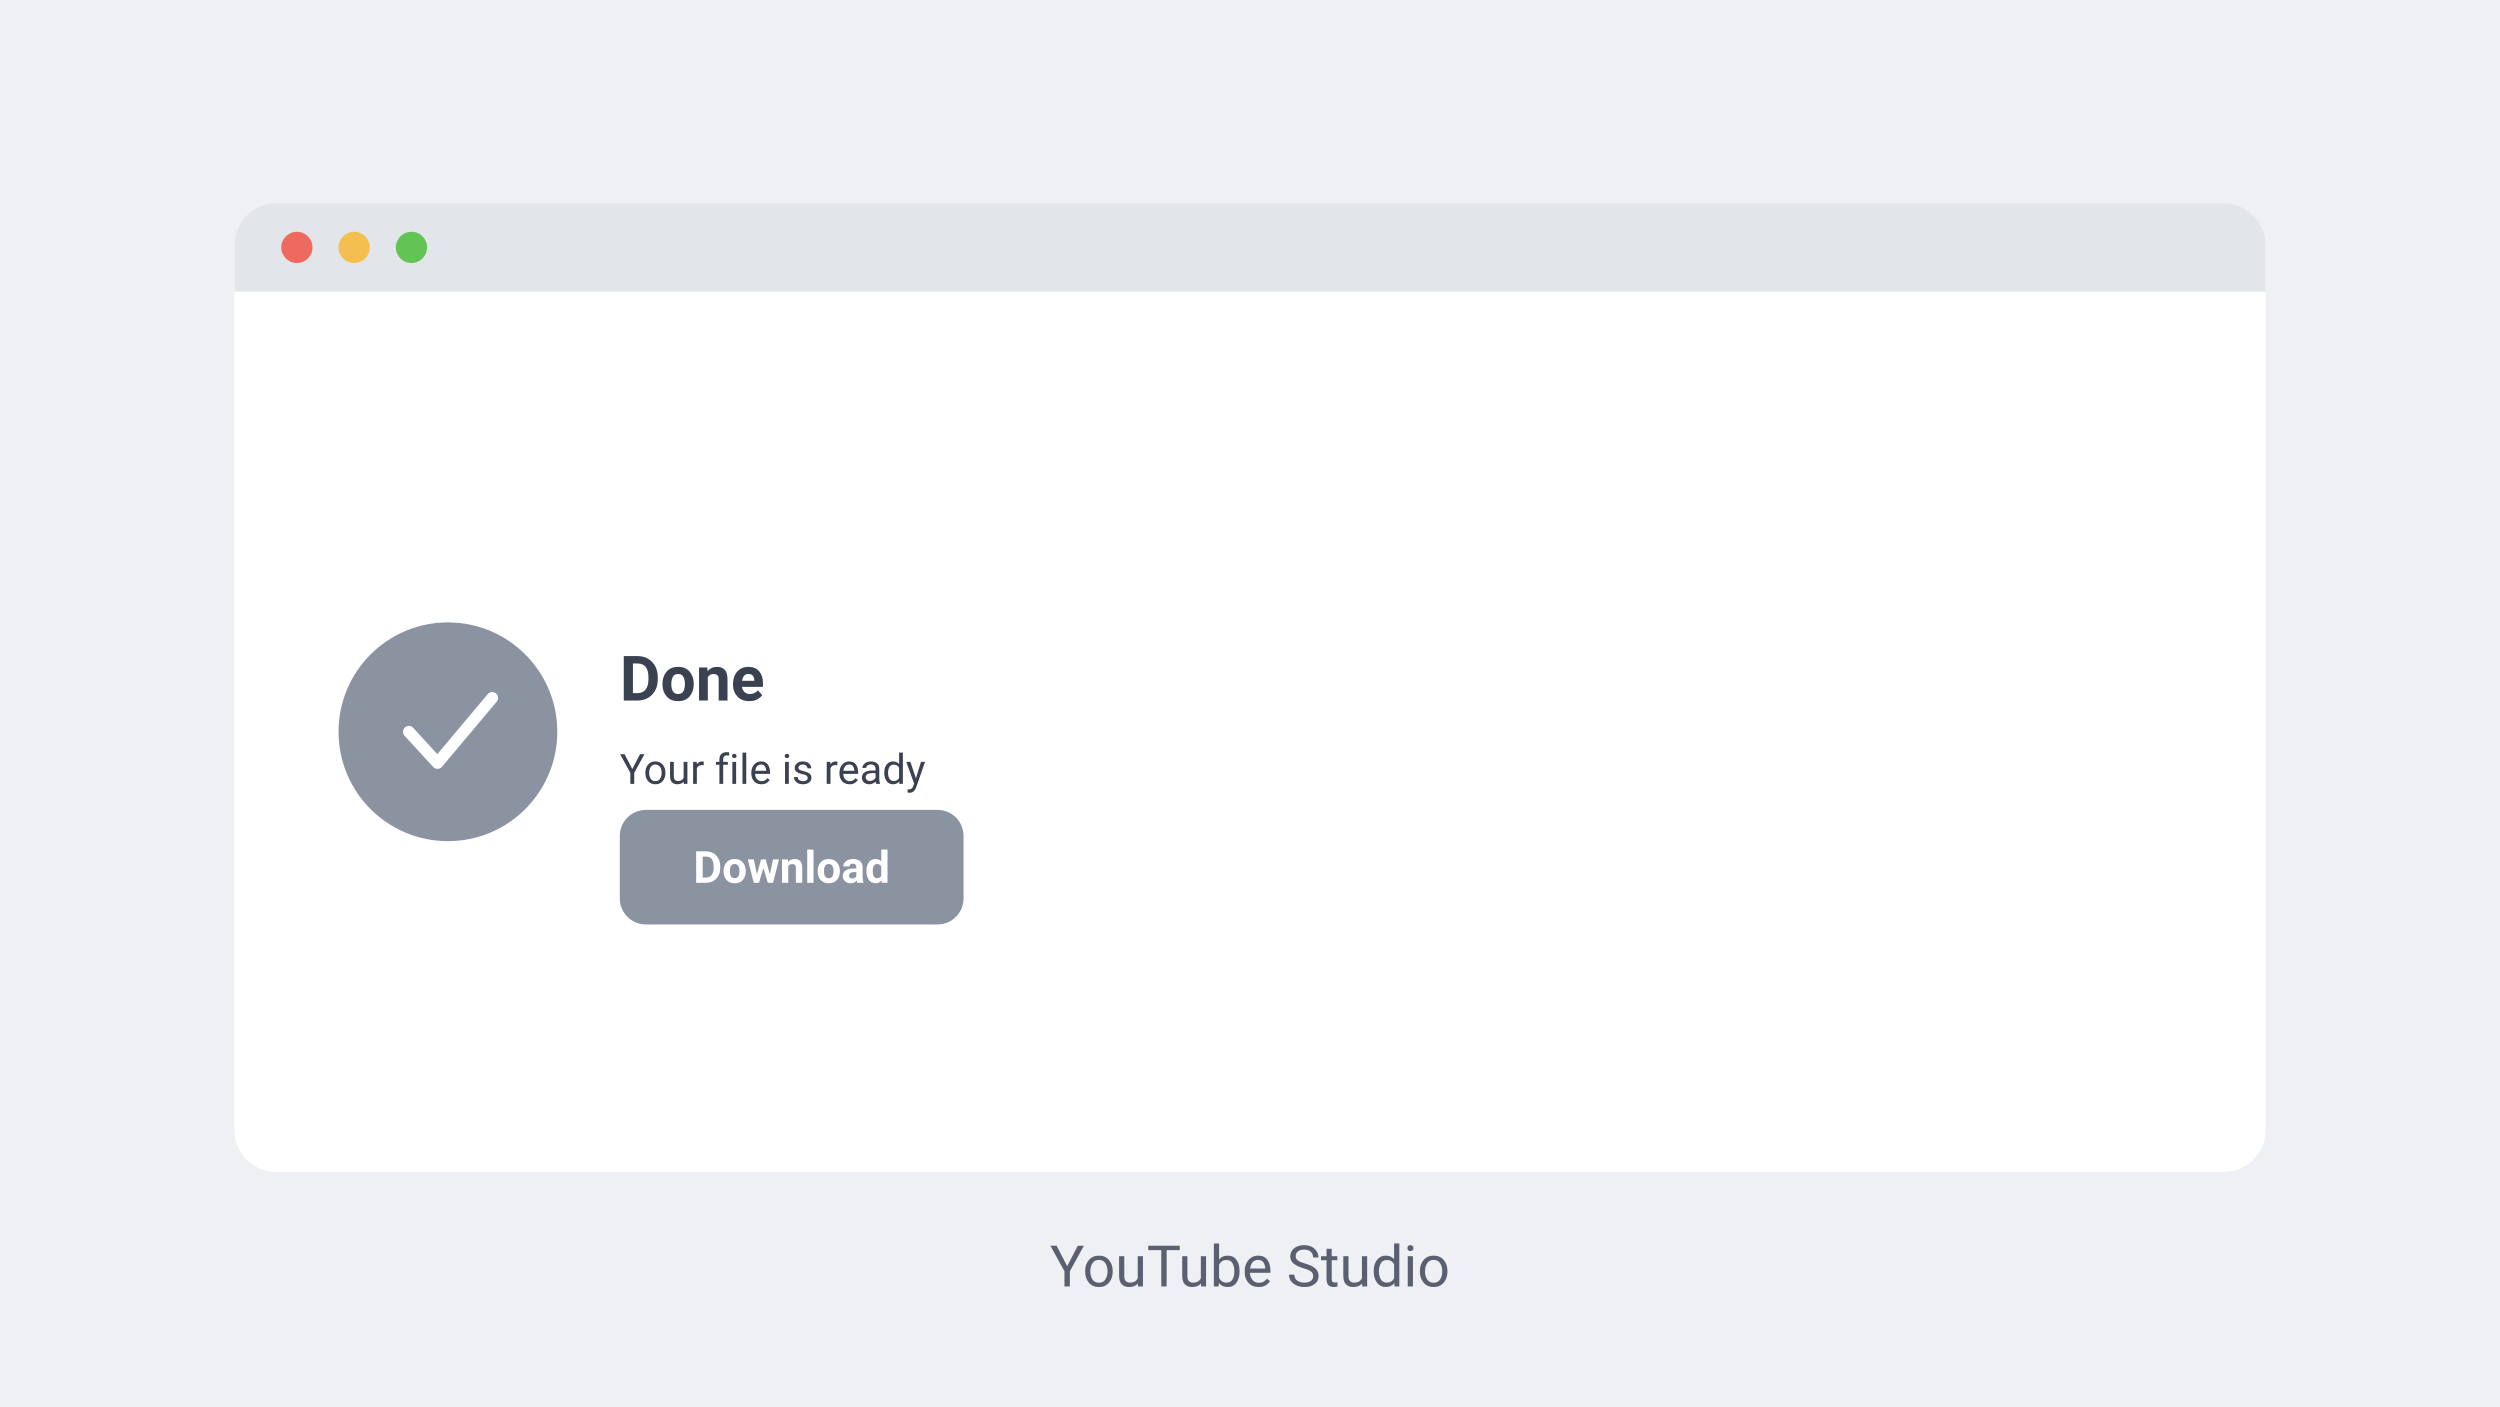
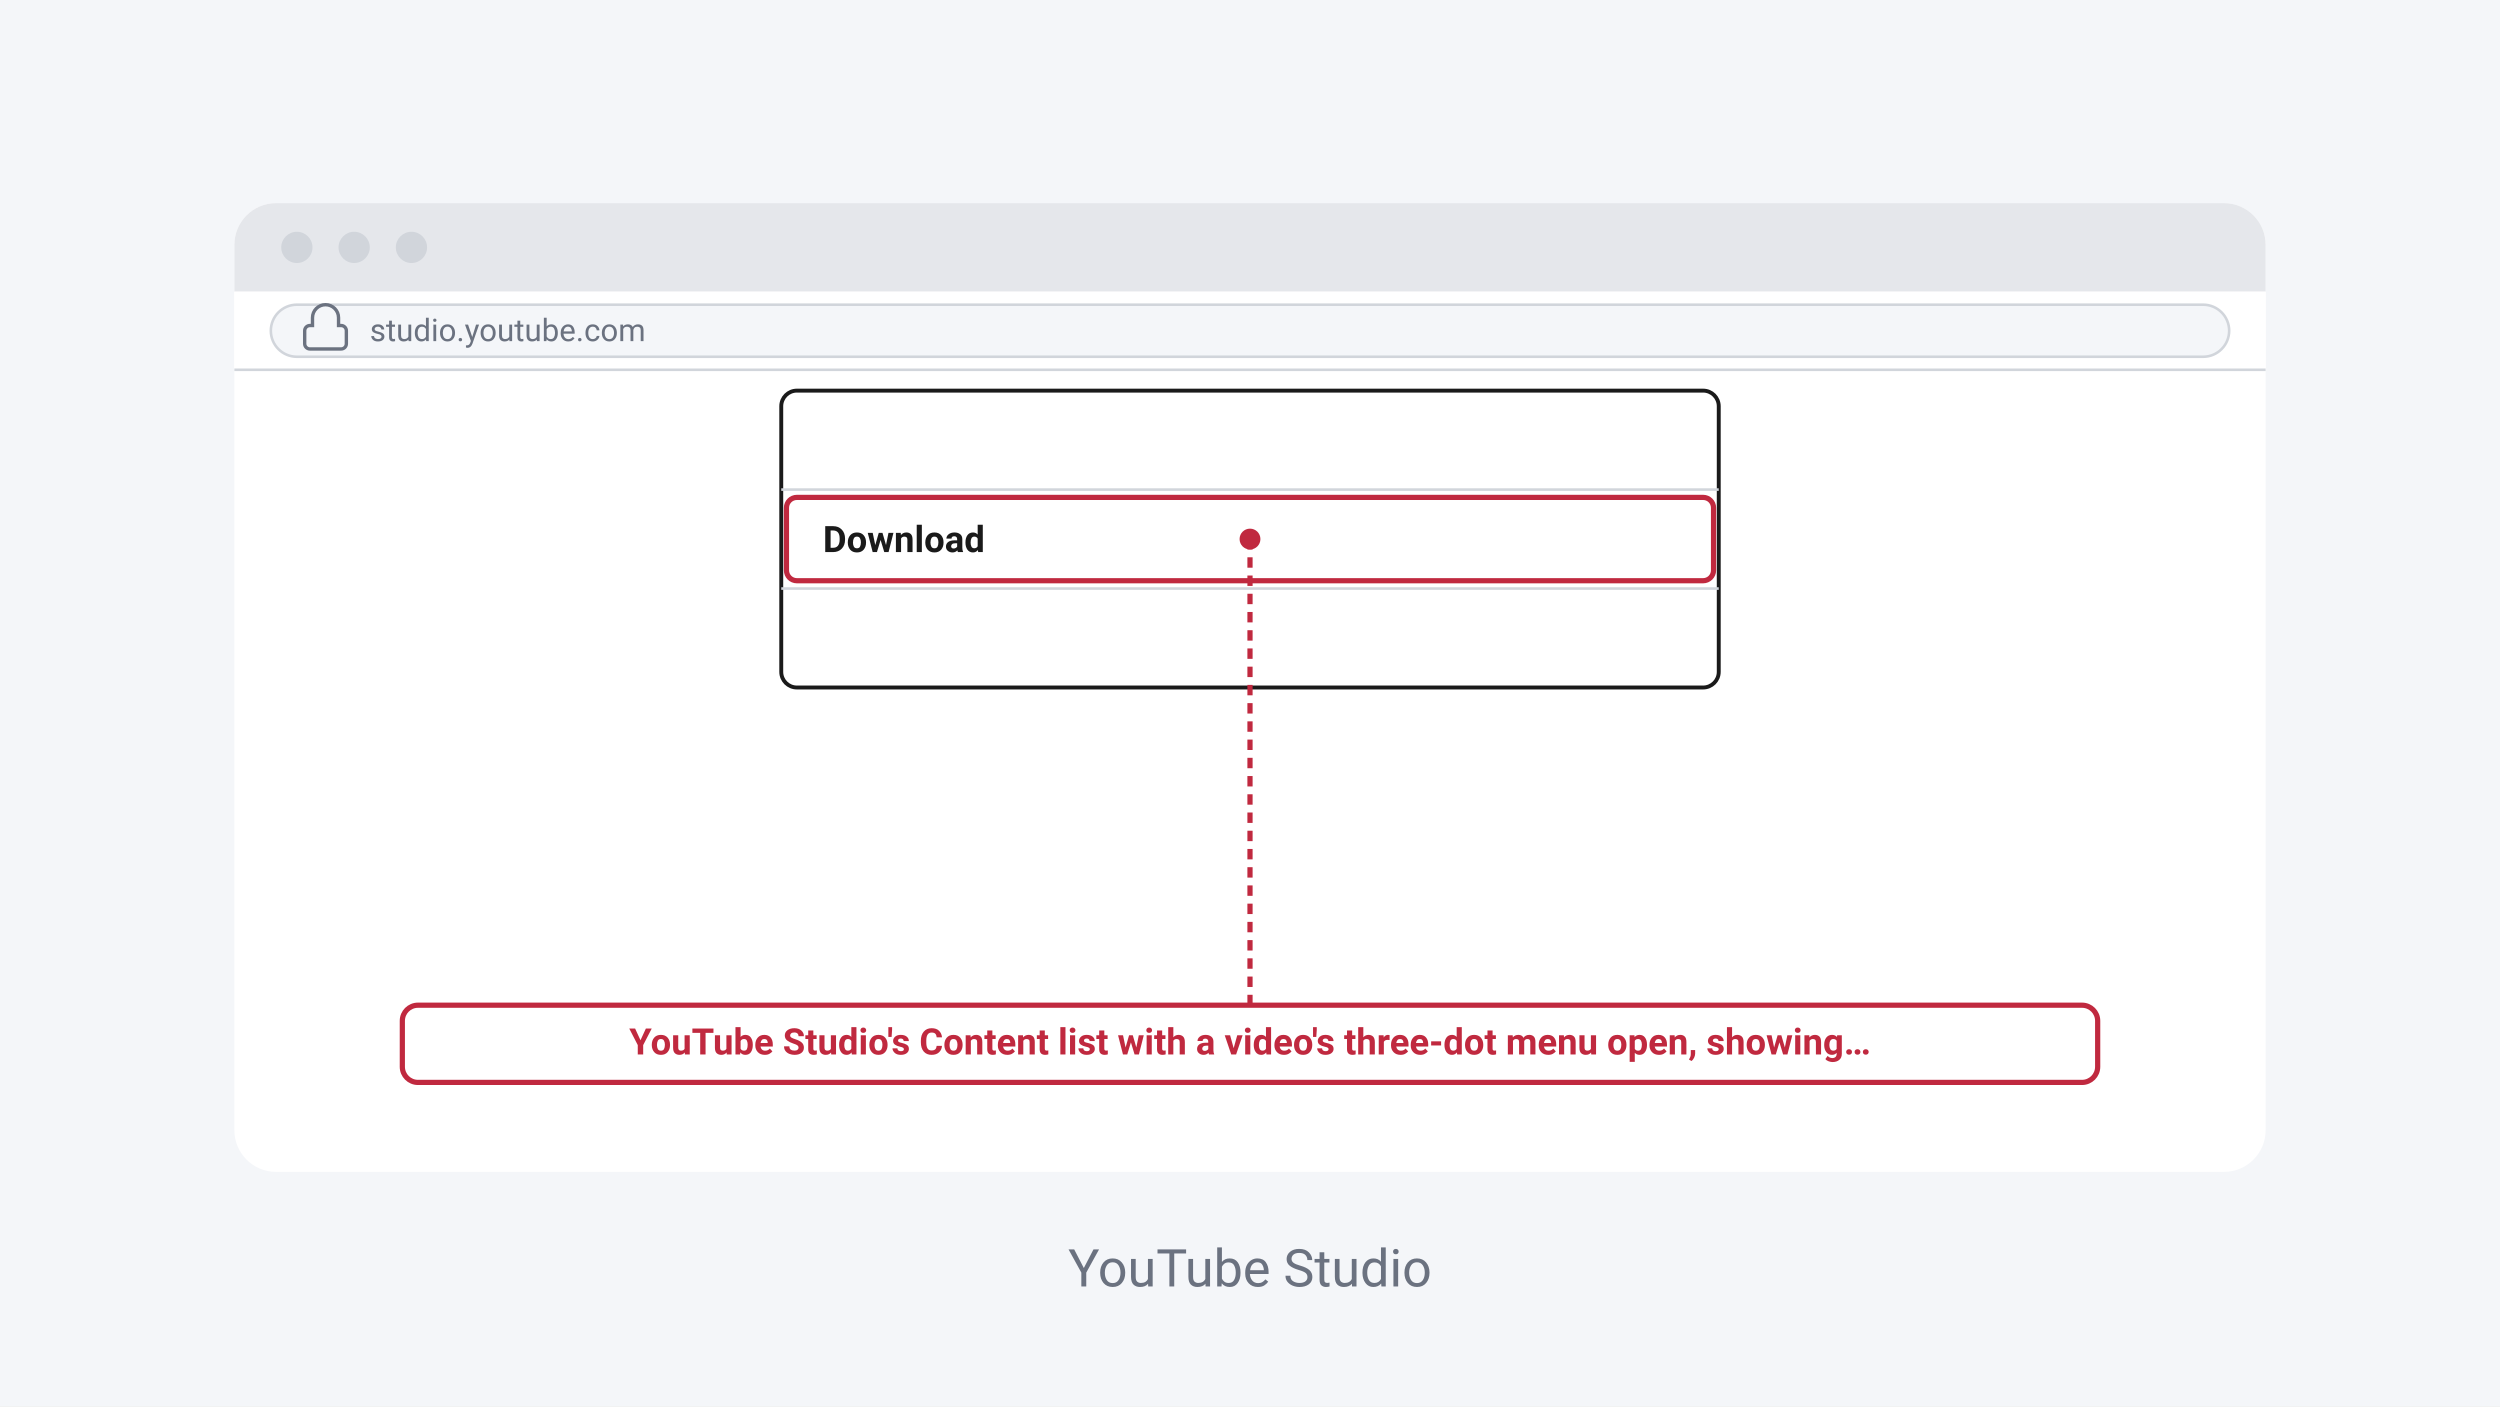
<svg xmlns="http://www.w3.org/2000/svg" width="960" height="540" viewBox="0 0 960 540">
-   <rect width="960" height="540" fill="#EEF0F3" />
+   <rect width="960" height="540" fill="#F4F6F9" />
  <rect x="90" y="78" width="780" height="372" rx="16" fill="#FFFFFF" />
-   <path d="M 90 94 A 16 16 0 0 1 106 78 L 854 78 A 16 16 0 0 1 870 94 L 870 112 L 90 112 Z" fill="#E2E5EA" />
-   <circle cx="114" cy="95" r="6" fill="#ED6A5E" />
-   <circle cx="136" cy="95" r="6" fill="#F4BF4F" />
-   <circle cx="158" cy="95" r="6" fill="#61C454" />
-   <circle cx="172" cy="281" r="42" fill="#8B93A1" />
-   <path d="M 157 281 L 168 293 L 189 268" fill="none" stroke="#FFFFFF" stroke-width="4.5" stroke-linecap="round" stroke-linejoin="round" />
-   <text x="238" y="269" font-family="system-ui, -apple-system, 'Segoe UI', Roboto, sans-serif" font-size="24" font-weight="700" fill="#3A4150">Done</text>
-   <text x="238" y="301" font-family="system-ui, -apple-system, 'Segoe UI', Roboto, sans-serif" font-size="16" font-weight="400" fill="#3A4150">Your file is ready</text>
-   <rect x="238" y="311" width="132" height="44" rx="10" fill="#8B93A1" />
-   <text x="304" y="339" text-anchor="middle" font-family="system-ui, -apple-system, 'Segoe UI', Roboto, sans-serif" font-size="17" font-weight="600" fill="#FFFFFF">Download</text>
-   <text x="480" y="494" text-anchor="middle" font-family="system-ui, -apple-system, 'Segoe UI', Roboto, sans-serif" font-size="22" fill="#5A6070">YouTube Studio</text>
+   <path d="M 90 94 A 16 16 0 0 1 106 78 L 854 78 A 16 16 0 0 1 870 94 L 870 112 L 90 112 Z" fill="#E5E7EB" />
+   <circle cx="114" cy="95" r="6" fill="#D1D5DB" />
+   <circle cx="136" cy="95" r="6" fill="#D1D5DB" />
+   <circle cx="158" cy="95" r="6" fill="#D1D5DB" />
+   <rect x="90" y="112" width="780" height="30" fill="#FFFFFF" />
+   <path d="M 90 142 L 870 142" stroke="#D1D5DB" stroke-width="1" />
+   <rect x="104" y="117" width="752" height="20" rx="10" fill="#F4F6F9" stroke="#D1D5DB" stroke-width="1" />
+   <path d="M 120 122 a 5 5 0 0 1 10 0 v 3 h 1 a 2 2 0 0 1 2 2 v 5 a 2 2 0 0 1 -2 2 h -12 a 2 2 0 0 1 -2 -2 v -5 a 2 2 0 0 1 2 -2 h 1 Z" fill="none" stroke="#6B7280" stroke-width="1.3" />
+   <text x="142" y="131" font-family="system-ui, -apple-system, 'Segoe UI', Roboto, sans-serif" font-size="12" font-weight="400" fill="#6B7280" text-anchor="start">studio.youtube.com</text>
+   <rect x="300" y="150" width="360" height="114" rx="6" fill="#FFFFFF" stroke="#1A1A1A" stroke-width="1.5" />
+   <text x="316" y="174" font-family="system-ui, -apple-system, 'Segoe UI', Roboto, sans-serif" font-size="14" font-weight="400" fill="#1A1A1A" text-anchor="start" />
+   <line x1="300" y1="188" x2="660" y2="188" stroke="#D1D5DB" stroke-width="1" />
+   <text x="316" y="212" font-family="system-ui, -apple-system, 'Segoe UI', Roboto, sans-serif" font-size="14" font-weight="700" fill="#1A1A1A" text-anchor="start">Download</text>
+   <rect x="302" y="191" width="356" height="32" rx="4" fill="none" stroke="#C0293F" stroke-width="2" />
+   <line x1="300" y1="226" x2="660" y2="226" stroke="#D1D5DB" stroke-width="1" />
+   <text x="316" y="250" font-family="system-ui, -apple-system, 'Segoe UI', Roboto, sans-serif" font-size="14" font-weight="400" fill="#1A1A1A" text-anchor="start" />
+   <line x1="480" y1="386" x2="480" y2="207" stroke="#C0293F" stroke-width="2" stroke-dasharray="4,3" />
+   <circle cx="480" cy="207" r="4" fill="#C0293F" />
+   <rect x="154.497" y="386" width="651.007" height="29.65" rx="6" fill="#FFFFFF" stroke="#C0293F" stroke-width="2" />
+   <text x="480" y="404.92" font-family="system-ui, -apple-system, 'Segoe UI', Roboto, sans-serif" font-size="14" font-weight="700" fill="#C0293F" text-anchor="middle">YouTube Studio's Content list with a video's three-dot menu open, showing…</text>
+   <text x="480" y="494" font-family="system-ui, -apple-system, 'Segoe UI', Roboto, sans-serif" font-size="20" font-weight="400" fill="#6B7280" text-anchor="middle">YouTube Studio</text>
</svg>
